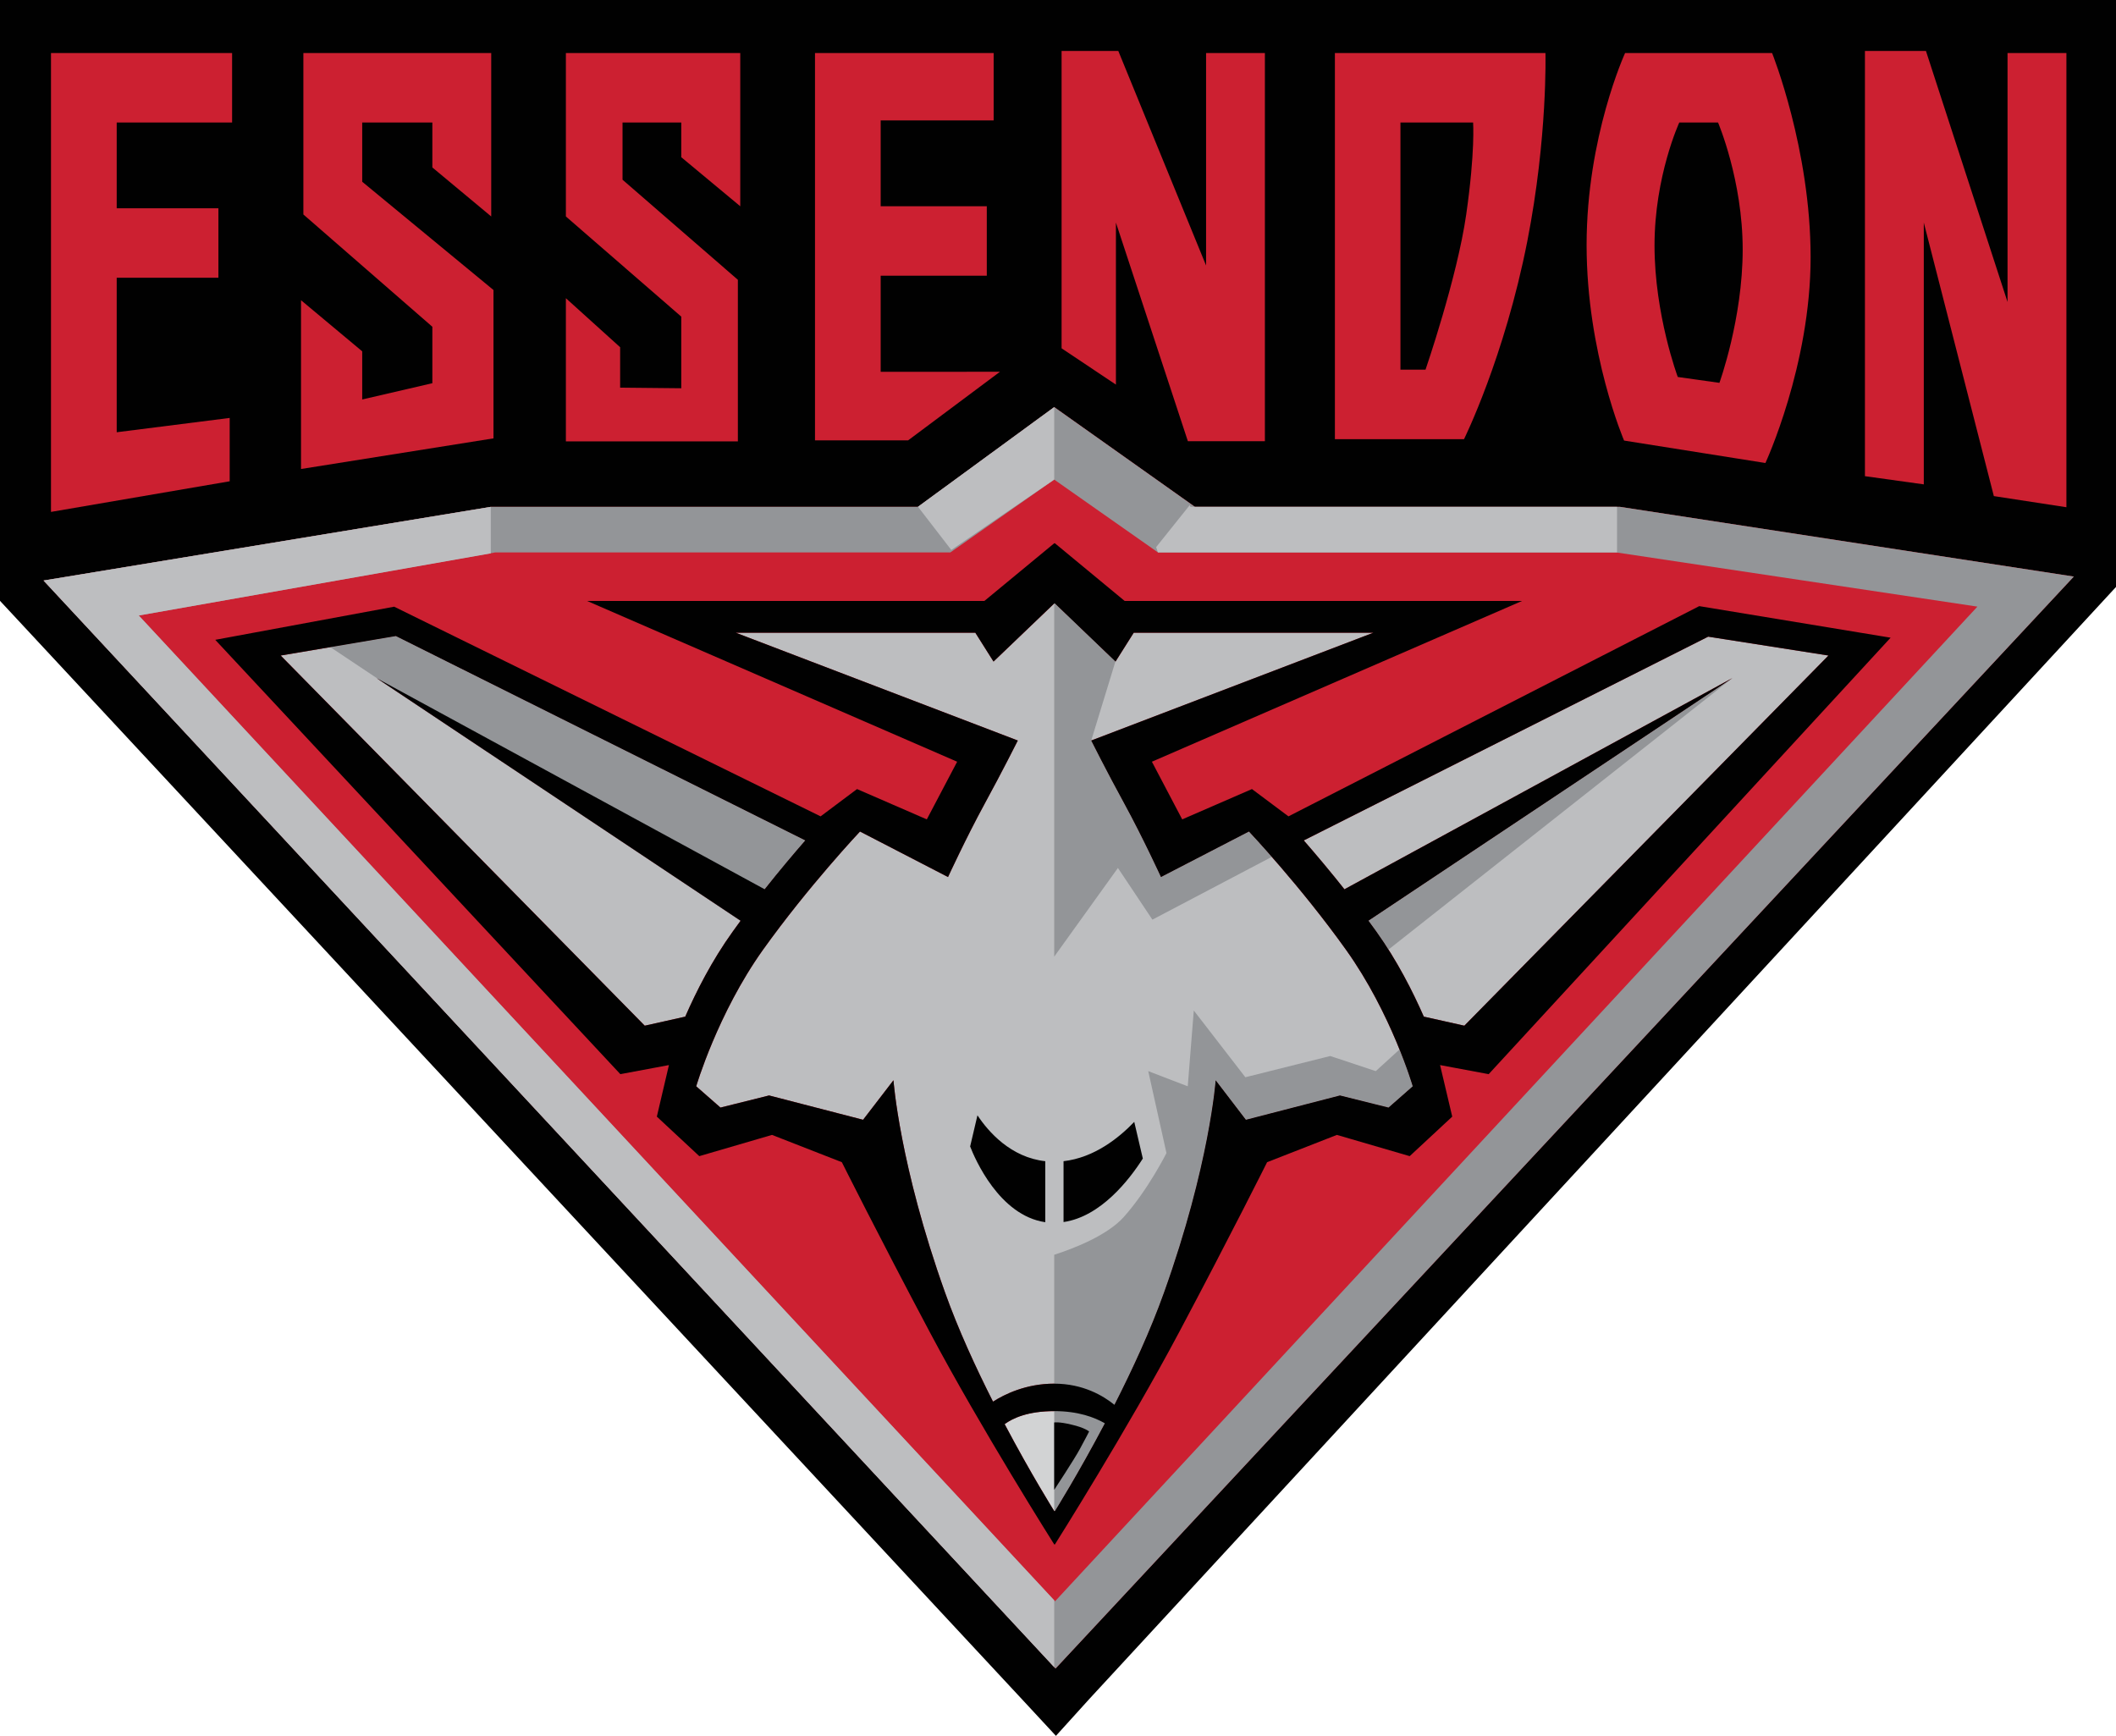
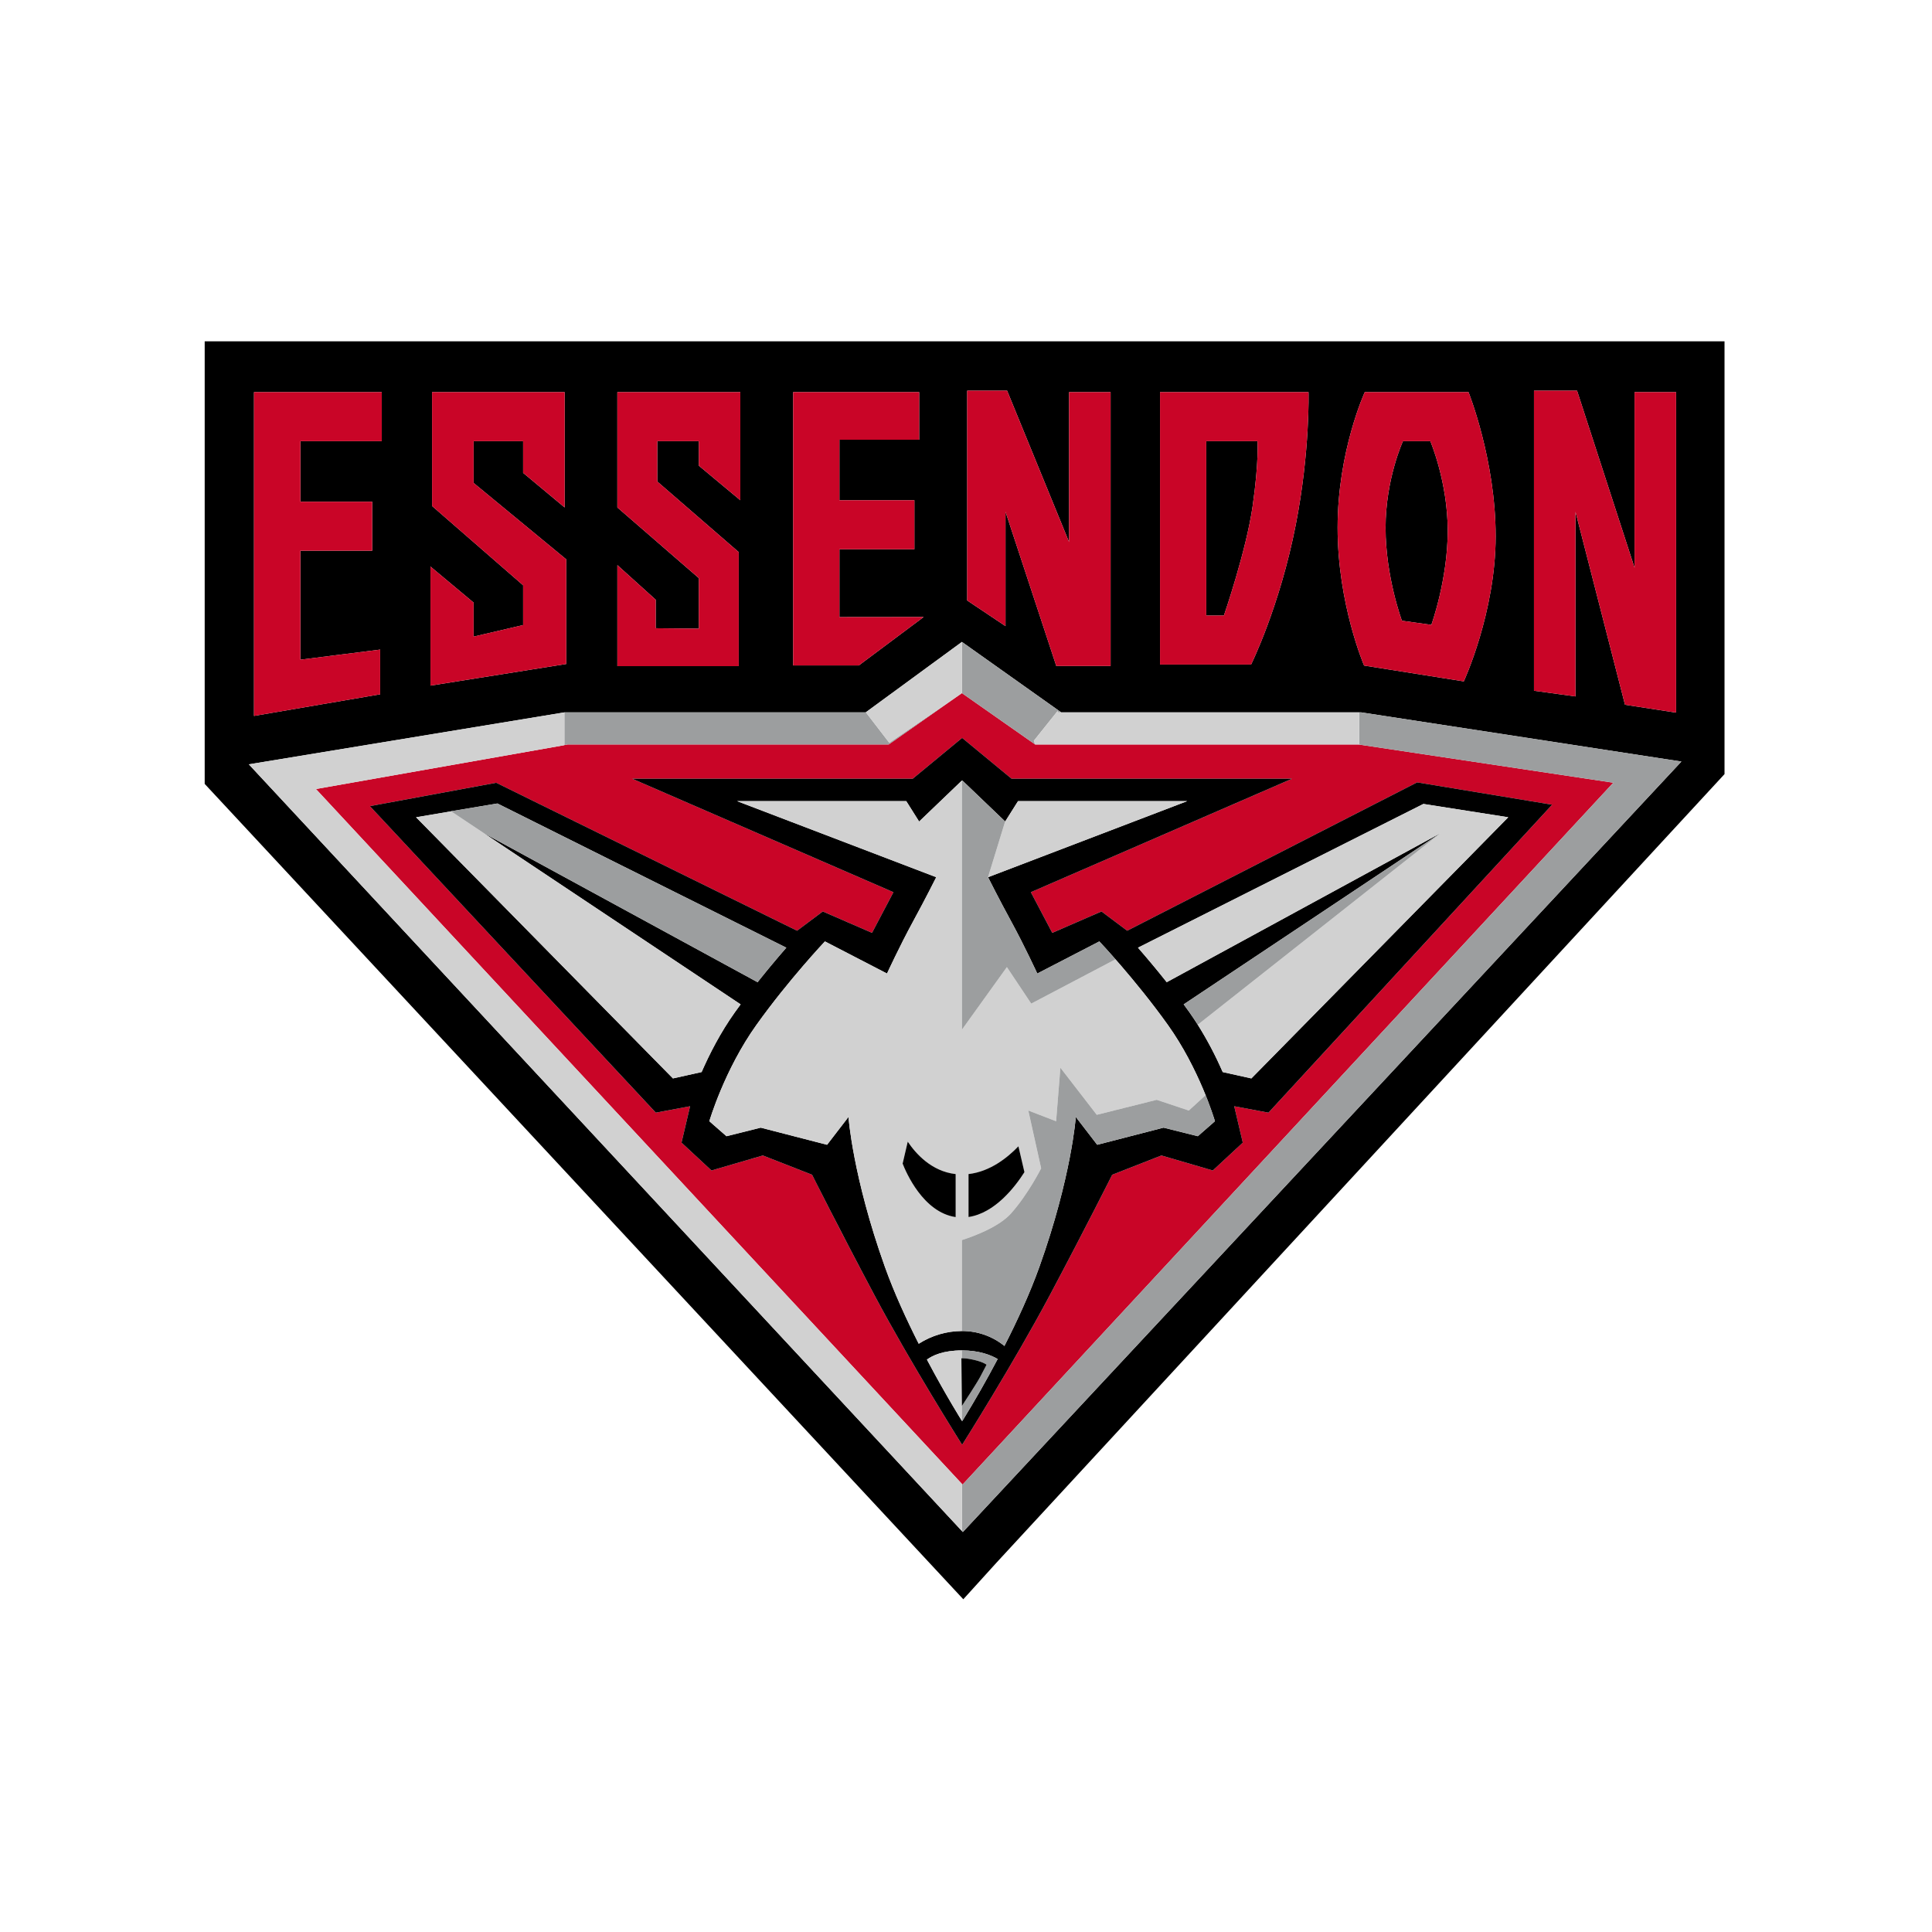
- <svg xmlns="http://www.w3.org/2000/svg" version="1.1" id="Layer_1" x="0px" y="0px" viewBox="0 0 270.693 222.059" width="349.144" height="286.415" style="enable-background:new 0 0 270.693 222.059;" xml:space="preserve">
-   <style type="text/css">
- 
- 	.st0{fill-rule:evenodd;clip-rule:evenodd;fill:#010101;}
- 
- 	.st1{fill-rule:evenodd;clip-rule:evenodd;fill:#CC2031;}
- 
- 	.st2{fill:#CC2031;}
- 
- 	.st3{fill:#BDBEC0;}
- 
- 	.st4{fill:#D2D3D4;}
- 
- 	.st5{fill-rule:evenodd;clip-rule:evenodd;fill:#939598;}
- 
- 	.st6{fill:#939598;}
- 
- 	.st7{fill:#010101;}
- 
- 	.st8{display:none;fill:none;}
- 
- </style>
-   <polygon class="st0" points="0,0 0,76.861 130.775,217.416 135.081,222.059 139.337,217.358 270.693,75.087 270.693,0 " />
-   <polygon class="st1" points="6.523,6.789 6.523,65.485 29.383,61.567 29.383,53.464 14.93,55.296 14.93,35.529 27.94,35.529    27.94,26.645 14.93,26.645 14.93,15.671 29.691,15.671 29.691,6.789 " />
-   <polygon class="st2" points="38.809,6.789 38.809,27.434 55.31,41.801 55.31,49.022 46.337,51.103 46.337,44.944 38.51,38.406    38.51,59.996 63.13,56.077 63.13,37.1 46.337,23.251 46.337,15.671 55.31,15.671 55.31,21.421 62.84,27.692 62.84,6.789 " />
-   <polygon class="st2" points="72.392,6.789 72.392,27.692 87.154,40.504 87.154,49.668 79.333,49.589 79.333,44.419 72.392,38.148    72.392,56.464 94.394,56.464 94.394,35.792 79.639,22.992 79.639,15.671 87.154,15.671 87.154,20.112 94.7,26.386 94.7,6.789 " />
-   <polygon class="st2" points="112.661,35.269 126.237,35.269 126.237,26.386 112.661,26.386 112.661,15.407 127.115,15.407    127.115,6.789 104.26,6.789 104.26,56.336 116.167,56.336 127.923,47.557 112.661,47.564 " />
-   <polygon class="st2" points="135.805,44.557 135.805,6.521 143.062,6.521 154.29,33.964 154.29,6.789 161.813,6.789 161.813,56.441    151.961,56.441 142.756,28.475 142.756,49.2 " />
-   <polygon class="st2" points="238.575,60.914 238.575,6.521 246.38,6.521 256.818,38.632 256.818,6.789 264.349,6.789    264.349,64.887 255.067,63.463 246.105,28.475 246.105,61.962 " />
-   <path class="st2" d="M170.769,56.184V6.789h26.936c0,0,0.291,10.714-2.316,24.04c-2.917,14.89-8.104,25.355-8.104,25.355H170.769z    M179.155,15.671V47.29h3.208c0,0,4.048-11.761,5.206-19.856c1.161-8.101,0.88-11.763,0.88-11.763H179.155z" />
-   <path class="st1" d="M207.764,56.36c0,0-4.795-11.156-4.795-25.016c0-13.841,4.922-24.555,4.922-24.555H226.7   c0,0,4.926,12.27,4.926,26.119s-5.782,26.321-5.782,26.321L207.764,56.36z M219.96,48.975c0,0,2.976-8.191,2.976-17.057   c0-8.862-3.152-16.247-3.152-16.247h-4.958c0,0-3.168,6.861-3.168,15.731c0,8.867,2.974,16.823,2.974,16.823L219.96,48.975z" />
-   <polygon class="st2" points="265.297,73.757 135.032,213.445 5.57,74.264 62.783,64.839 117.432,64.839 134.862,52.078    152.866,64.839 207.246,64.839 " />
-   <path class="st3" d="M82.48,131.212L35.907,83.859l14.738-2.493l52.373,26.144c-1.445,1.66-3.276,3.82-5.205,6.257   c0.002-0.003,0.005-0.006,0.006-0.009L48.168,86.745l46.572,31.038c0.037-0.05,0.075-0.099,0.112-0.149   c-0.374,0.508-0.749,1.023-1.12,1.543c-2.669,3.714-4.668,7.665-6.07,10.876L82.48,131.212z" />
-   <path class="st4" d="M134.863,193.303c0,0-2.935-4.672-6.343-11.123c1.033-0.758,2.966-1.664,6.343-1.664   c3.067,0,5.168,0.8,6.478,1.561c-3.428,6.503-6.388,11.226-6.388,11.226H134.863z" />
-   <path class="st3" d="M177.63,141.685l-6.216-1.549l-12.03,3.111l-3.869-5.056c0,0-0.774,10.869-6.61,27.16   c-1.734,4.857-4.073,9.909-6.34,14.361c-1.403-1.142-3.998-2.708-7.703-2.708c-3.634,0-6.394,1.383-7.829,2.3   c-2.203-4.351-4.455-9.242-6.135-13.953c-5.827-16.291-6.6-27.16-6.6-27.16l-3.887,5.056l-12.026-3.111l-6.218,1.549l-3.103-2.72   c0,0,2.733-9.311,8.538-17.459c5.828-8.152,12.414-15.134,12.414-15.134l11.262,5.822c0,0,2.331-5.055,4.652-9.311   c2.329-4.272,4.273-8.152,4.273-8.152L94.12,80.939h30.649l2.329,3.692l7.764-7.432h0.09l7.754,7.432l2.329-3.692h30.66   l-36.099,13.792c0,0,1.941,3.88,4.277,8.152c2.324,4.256,4.646,9.311,4.646,9.311l11.254-5.822c0,0,6.602,6.982,12.422,15.134   c5.821,8.148,8.531,17.459,8.531,17.459L177.63,141.685z" />
-   <path class="st3" d="M182.143,130.052c-1.41-3.211-3.409-7.162-6.062-10.875c-0.336-0.472-0.675-0.936-1.017-1.398l46.556-31.035   l-49.624,27.013c0.096,0.124,0.196,0.255,0.294,0.38c-2.042-2.591-3.984-4.883-5.503-6.628l51.737-26.064l15.385,2.413   l-46.58,47.353L182.143,130.052z" />
-   <path class="st5" d="M143.012,111.034l4.412,6.611l15.275-8.032c-1.765-2.006-2.926-3.241-2.926-3.241l-11.254,5.823   c0,0-2.321-5.056-4.645-9.312c-2.337-4.272-4.278-8.151-4.278-8.151l3.096-10.109l-7.739-7.424h-0.09v45.177L143.012,111.034z" />
-   <path class="st6" d="M265.297,73.757L135.033,213.445L5.57,74.264l57.213-9.425h54.649l17.43-12.761l18.003,12.761h54.381   L265.297,73.757z M206.755,70.668h-58.621l-13.272-9.318l-13.286,9.318H63.355l-45.603,8.069l117.214,126.11L252.965,77.601   L206.755,70.668z" />
-   <path class="st5" d="M179.039,134.251l-3.043,2.772l-5.822-1.933l-10.86,2.716l-6.596-8.539l-0.773,9.698l-5.054-1.942l2.33,10.482   c0,0-2.33,4.659-5.433,8.148c-2.13,2.395-6.416,4.056-8.925,4.861v32.789h0.09c0,0,9.221-14.705,13.952-27.952   c5.837-16.291,6.61-27.16,6.61-27.16l3.87,5.056l12.03-3.112l6.216,1.55l3.096-2.72   C180.727,138.965,180.176,137.073,179.039,134.251" />
-   <path class="st6" d="M42.243,82.771l52.496,35.012c2.992-4.064,6.078-7.748,8.278-10.273L50.644,81.367L42.243,82.771z" />
-   <path class="st5" d="M175.066,117.783c0.34,0.467,0.678,0.927,1.015,1.394c0.533,0.754,1.049,1.532,1.543,2.296l43.997-34.728   L175.066,117.783z" />
-   <polygon class="st3" points="134.863,61.35 134.863,52.078 117.432,64.823 121.697,70.354 " />
-   <polygon class="st3" points="206.755,70.668 206.862,70.684 206.862,64.839 152.284,64.839 152.203,64.615 147.9,69.991    148.134,70.668 " />
-   <polygon class="st3" points="134.863,204.718 17.752,78.737 62.784,70.789 62.784,64.84 5.57,74.264 134.863,213.27 " />
-   <path class="st7" d="M133.718,148.546c-4.412-0.483-7.273-3.759-8.675-5.87l-0.936,3.983c0.599,1.548,3.718,8.832,9.611,9.691   V148.546z" />
-   <path class="st7" d="M145.101,143.515c-1.959,2.047-5.12,4.583-9.045,5.03v7.785c4.772-0.694,8.425-5.43,10.142-8.124   L145.101,143.515z" />
-   <path class="st0" d="M134.863,190.587c0,0,2.62-3.984,3.289-5.24c0.692-1.261,1.176-2.226,1.176-2.226s-0.549-0.487-2.241-0.873   c-1.646-0.404-2.227-0.277-2.227-0.277L134.863,190.587z" />
-   <path class="st7" d="M241.861,81.576l-24.481-4.038l-52.552,26.894l-4.669-3.492l-8.923,3.878l-3.878-7.376l47.355-20.566h-50.839   l-8.922-7.378h-0.089l-8.933,7.378H75.103l47.343,20.566l-3.883,7.376l-8.926-3.878l-4.659,3.492L50.424,77.61l-22.888,4.239   l51.823,55.562l6.215-1.162l-1.547,6.594l5.432,5.056l9.302-2.717l8.934,3.492c0,0,4.651,9.31,11.245,21.73   c6.604,12.425,15.923,27.164,15.923,27.164h0.089c0,0,9.302-14.739,15.898-27.164c6.599-12.42,11.245-21.73,11.245-21.73   l8.929-3.492l9.314,2.717l5.442-5.056l-1.556-6.594l6.217,1.162L241.861,81.576z M82.48,131.211L35.906,83.858l14.738-2.492   l52.374,26.143c-1.445,1.66-3.276,3.82-5.205,6.257c0.002-0.003,0.005-0.006,0.006-0.009L48.167,86.744l46.572,31.038   c0.038-0.05,0.076-0.099,0.113-0.149c-0.375,0.509-0.75,1.023-1.12,1.544c-2.669,3.713-4.668,7.664-6.07,10.875L82.48,131.211z    M134.863,193.303c0,0-2.936-4.672-6.343-11.123c1.032-0.758,2.966-1.664,6.343-1.664c3.067,0,5.167,0.799,6.478,1.56   c-3.428,6.504-6.389,11.227-6.389,11.227H134.863z M177.63,141.685l-6.215-1.55l-12.031,3.112l-3.869-5.056   c0,0-0.773,10.869-6.61,27.16c-1.733,4.857-4.073,9.909-6.34,14.361c-1.403-1.143-3.998-2.709-7.702-2.709   c-3.635,0-6.395,1.384-7.83,2.301c-2.203-4.351-4.454-9.243-6.134-13.953c-5.828-16.291-6.601-27.16-6.601-27.16l-3.887,5.056   l-12.026-3.112l-6.218,1.55l-3.103-2.72c0,0,2.733-9.311,8.538-17.459c5.828-8.152,12.414-15.134,12.414-15.134l11.262,5.822   c0,0,2.331-5.055,4.652-9.311c2.33-4.272,4.274-8.152,4.274-8.152L94.12,80.939h30.649l2.329,3.692l7.765-7.432h0.089l7.754,7.432   l2.33-3.692h30.659l-36.099,13.792c0,0,1.941,3.88,4.278,8.152c2.324,4.256,4.645,9.311,4.645,9.311l11.254-5.822   c0,0,6.602,6.982,12.422,15.134c5.821,8.148,8.531,17.459,8.531,17.459L177.63,141.685z M182.143,130.052   c-1.41-3.211-3.409-7.162-6.062-10.875c-0.336-0.472-0.675-0.936-1.017-1.398l46.556-31.035l-49.624,27.013   c0.096,0.124,0.196,0.255,0.294,0.38c-2.042-2.591-3.984-4.883-5.503-6.628l51.737-26.064l15.385,2.413l-46.58,47.353   L182.143,130.052z" />
-   <polyline class="st8" points="-13.514,230.802 283.473,230.802 283.473,-9.245 -13.514,-9.245 -13.514,230.802 " />
+ <svg xmlns="http://www.w3.org/2000/svg" viewBox="0 0 200 200">
+   <g fill="none" fill-rule="evenodd">
+     <path fill="#000" d="M148.173 64.683s1.693-4.68 1.693-9.74c0-5.061-1.8-9.273-1.8-9.273h-2.833s-1.798 3.915-1.798 8.978c0 5.061 1.692 9.608 1.692 9.608l3.046.427zm-23.3-19.016v18.055h1.825s2.314-6.714 2.975-11.34c.662-4.626.5-6.715.5-6.715h-5.3z" />
+     <path fill="#000" d="M158.797 71.503V40.444h4.46l5.953 18.33v-18.18h4.299V73.77l-5.29-.815-5.126-19.976v19.115l-4.296-.591zM138.468 54.62c0-7.909 2.812-14.027 2.812-14.027h10.74s2.81 7.007 2.81 14.916c0 7.909-3.299 15.027-3.299 15.027l-10.321-1.637s-2.742-6.37-2.742-14.279zm-18.384 14.176V40.593h15.374s.168 6.118-1.32 13.73c-1.663 8.503-4.627 14.473-4.627 14.473h-9.427zm-19.961-6.637V40.444h4.134l6.413 15.666V40.593h4.298v28.352h-5.62L104.09 52.98v11.835l-3.968-2.655zm-5.466-10.374v5.073h-7.76v7.023l8.72-.01-6.711 5.013h-6.799v-28.29h13.046v4.924h-8.256v6.267h7.76zM72.34 65.078v-5.235l-8.432-7.311V40.593h12.73v11.192l-4.298-3.581v-2.537h-4.298v4.179l8.432 7.31v11.802H63.91V58.5l3.968 3.581v2.954l4.464.043zm-18.187-.371v-4.119l-9.425-8.206V40.593h13.724v11.939l-4.299-3.582v-3.283h-5.126v4.327l9.59 7.909v10.834l-14.054 2.238V58.65l4.464 3.73v3.522l5.126-1.194zm4.27 9.038h31.203l.008-.006-.002-.005 9.946-7.283 10.278 7.294h31.058l33.144 5.09-74.384 79.76-73.915-79.472 32.666-5.378zM38.53 51.935v5.074h-7.432V68.29l8.259-1.044v4.627l-13.063 2.238V40.593h13.228v5.074h-8.424v6.267h7.432zM21.19 35.334v45.815l78.53 84.407 3.435-3.788 75-81.235.367-.399v-44.8H21.19z" />
+     <path fill="#C90527" d="M99.578 149.53s-5.318-8.42-9.085-15.511a629.95 629.95 0 0 1-6.426-12.41l-5.096-1.994-5.319 1.552-3.102-2.883.887-3.767-3.547.666L38.293 83.45l13.073-2.418 31.15 15.316 2.659-1.995 5.096 2.216 2.216-4.21-27.034-11.744h29.029l5.096-4.21h.045l5.096 4.21h29.03l-27.036 11.743 2.217 4.21 5.096-2.215 2.66 1.995 30.016-15.356 13.974 2.309-29.365 31.882-3.545-.666.884 3.767-3.101 2.883-5.318-1.552-5.097 1.994s-2.659 5.318-6.426 12.41c-3.768 7.091-9.085 15.51-9.085 15.51h-.045zm67.432-68.504-26.318-3.949v.003l-.059-.011h-33.47l-7.585-5.318-7.584 5.318H58.751l-.327.058v.012l-25.72 4.54 66.874 71.934.065.07 67.367-72.657z" />
+     <path fill="#9C9E9F" d="M58.751 77.069h33.244l7.584-5.318-7.519 5.14-2.424-3.152-.009.007H58.425v3.381z" />
+     <path fill="#9C9E9F" d="m107.163 77.069-.14-.385 2.457-3.074.05.136h.327l-10.28-7.294v5.299z" />
+     <path fill="#9C9E9F" d="m167.01 81.026-67.368 72.656-.063-.07v4.88L25.76 79.124l73.915 79.473 74.385-79.762-33.146-5.09h-.22v3.334z" />
+     <path fill="#000" d="M103.978 139.333a6.922 6.922 0 0 0-4.4-1.547 8.342 8.342 0 0 0-4.471 1.318c-1.259-2.484-2.545-5.277-3.506-7.966-3.324-9.307-3.767-15.511-3.767-15.511l-2.216 2.88-6.87-1.772-3.544.886-1.774-1.552s1.552-5.318 4.876-9.97c3.324-4.655 7.09-8.644 7.09-8.644l6.427 3.325s1.33-2.881 2.659-5.318c1.33-2.438 2.437-4.655 2.437-4.655l-20.608-7.871h17.507l1.33 2.11 4.43-4.247h.045l4.43 4.24-.002.004.004.002 1.33-2.109h17.505l-20.608 7.871s1.108 2.217 2.437 4.655c1.33 2.437 2.66 5.318 2.66 5.318l6.425-3.325s3.767 3.989 7.092 8.643c3.237 4.532 4.792 9.692 4.87 9.957l.005.014-1.774 1.552-3.545-.886-6.87 1.772-2.215-2.88s-.442 6.204-3.767 15.511c-.99 2.771-2.326 5.655-3.622 8.195zm-4.4 7.76s-1.675-2.667-3.622-6.348c.59-.435 1.694-.951 3.622-.951 1.751 0 2.95.456 3.7.89a108.834 108.834 0 0 1-3.655 6.41h-.045zm-21.936-44.412-.153.2.153-.2zm-7.979 8.956L43.072 84.603l3.63-.615-.012-.008 4.803-.803L81.4 98.104l-.509.589-.336.393-.212.25c-.137.162-.278.33-.419.5l-.162.193a179.8 179.8 0 0 0-.471.572l-.134.166-.51.63-.116.149-.104.132-28.299-15.406-.046-.024 26.587 17.724c-.192.264-.386.527-.579.797-1.516 2.122-2.659 4.378-3.458 6.21l-2.968.658zm77.685-28.414 8.784 1.38-26.592 27.034-2.967-.659a36.463 36.463 0 0 0-2.587-4.908 31.656 31.656 0 0 0-.872-1.301c-.192-.27-.386-.533-.58-.798l26.586-17.723-28.341 15.428a102.63 102.63 0 0 0-2.975-3.572l29.544-14.88zm-32.214 38.386 5.096-1.995 5.319 1.553 3.103-2.882-.886-3.767 3.545.664L160.677 83.3l-13.974-2.309-30.018 15.357-2.659-1.994-5.096 2.215-2.217-4.21 27.035-11.745h-29.029l-5.096-4.209h-.045l-5.096 4.21h-29.03l27.036 11.744-2.217 4.21-5.096-2.215-2.66 1.994-31.147-15.316-13.076 2.419 29.598 31.731 3.547-.664-.886 3.767 3.101 2.882 5.318-1.553 5.097 1.995s2.659 5.317 6.426 12.409c3.767 7.091 9.085 15.512 9.085 15.512h.045s5.317-8.42 9.085-15.512c3.767-7.092 6.426-12.409 6.426-12.409z" />
+     <path fill="#D1D1D1" d="M98.93 125.992c-3.363-.488-5.146-4.65-5.49-5.536l.53-2.272c.806 1.21 2.442 3.076 4.96 3.358v4.45zm1.33-4.453c2.242-.255 4.049-1.708 5.166-2.875l.624 2.678c-.98 1.538-3.064 4.241-5.79 4.643v-4.446zm4.416 4.06c1.772-1.995 3.101-4.654 3.101-4.654l-1.33-5.983 2.881 1.108.444-5.54 3.767 4.874 6.204-1.55 3.325 1.108 1.734-1.59c.61 1.51.926 2.558.964 2.684-.078-.265-1.634-5.427-4.87-9.959-3.325-4.654-7.09-8.641-7.09-8.641s.66.703 1.67 1.853l-8.726 4.584-2.518-3.78-4.654 6.477V80.8l-4.431 4.246-1.33-2.11H76.312l20.608 7.872s-1.11 2.216-2.437 4.653c-1.331 2.437-2.66 5.32-2.66 5.32l-6.427-3.325s-3.767 3.987-7.09 8.641c-3.325 4.653-4.875 9.973-4.875 9.973l1.772 1.55 3.545-.886 6.87 1.773 2.216-2.88s.443 6.205 3.768 15.51c.96 2.689 2.246 5.482 3.504 7.967a8.342 8.342 0 0 1 4.472-1.319v-9.411c1.433-.465 3.885-1.414 5.098-2.775zm-5.098 19.941-.055-4.928s.02-.003.055-.005v-.813c-1.928 0-3.031.516-3.623.95a108.035 108.035 0 0 0 3.623 6.348v-1.551z" />
+     <path fill="#D1D1D1" d="M122.89 82.936h-17.505l-1.33 2.11-.004-.003-1.769 5.765z" />
+     <path fill="#000" d="m93.97 118.184-.53 2.273c.344.886 2.127 5.047 5.49 5.536v-4.452c-2.518-.28-4.155-2.149-4.96-3.357m12.08 3.158-.623-2.678c-1.118 1.167-2.926 2.62-5.166 2.875v4.446c2.724-.402 4.809-3.105 5.788-4.643" />
+     <path fill="#9C9E9F" d="m104.232 100.114 2.52 3.78 8.723-4.585a80.042 80.042 0 0 0-1.67-1.853l-6.427 3.325s-1.33-2.882-2.658-5.32c-1.33-2.437-2.439-4.653-2.439-4.653l1.77-5.766v-.004L99.623 80.8h-.043v25.79l4.653-6.476zm-4.654 39.68v.813c.133-.007.528-.005 1.276.17.954.225 1.273.498 1.273.498s-.277.554-.665 1.276c-.387.717-1.88 2.982-1.884 2.99v1.55h.045s1.695-2.695 3.655-6.407c-.749-.434-1.949-.89-3.7-.89m14.005-21.287 6.87-1.773 3.545.886 1.771-1.55-.002-.014a32.716 32.716 0 0 0-.964-2.685l-1.736 1.591-3.323-1.11-6.206 1.552-3.767-4.874-.442 5.54-2.88-1.108 1.329 5.982s-1.33 2.66-3.103 4.655c-1.211 1.363-3.664 2.31-5.097 2.774v9.412a6.92 6.92 0 0 1 4.4 1.549c1.295-2.542 2.632-5.425 3.621-8.195 3.325-9.307 3.768-15.512 3.768-15.512l2.216 2.88z" />
+     <path fill="#000" d="M99.578 145.54c.005-.006 1.497-2.272 1.884-2.99.388-.72.665-1.276.665-1.276s-.32-.272-1.273-.496c-.748-.176-1.143-.178-1.276-.17-.034 0-.055.004-.055.004l.055 4.929z" />
+     <path fill="#D1D1D1" d="m79.923 99.836-.162.194.162-.194m.631-.749c-.071.085-.14.163-.212.25.072-.087.14-.167.212-.25m-1.907 2.31-.117.148.117-.148m2.753-3.293c-.163.186-.333.381-.51.589.177-.206.349-.403.51-.589m-4.731 5.868L50.082 86.247l.046.025-3.425-2.284-3.63.616 26.59 27.033 2.967-.66c.8-1.83 1.943-4.086 3.46-6.21.192-.267.385-.532.579-.795m72.451-17.724-25.128 19.832c-.002-.003-.005-.006-.006-.01a36.463 36.463 0 0 1 2.587 4.908l2.967.66 26.592-27.035-8.784-1.38-29.544 14.882c.826.946 1.871 2.18 2.975 3.57l28.34-15.427zm-25.54 19.197" />
+     <path fill="#9C9E9F" d="m77.489 102.881.153-.2-.153.2m.937-1.203c.035-.043.07-.088.103-.132.04-.05.08-.098.118-.148.172-.214.34-.424.508-.63l.136-.166c.159-.195.316-.387.471-.573l.16-.192c.143-.17.282-.338.42-.501l.211-.249.338-.395.508-.588-29.907-14.927-4.803.802.012.009 3.426 2.285 28.299 15.405zm70.694-15.43-26.586 17.724c.194.263.388.528.58.796.16.225.315.45.466.677.138.21.275.417.406.625.001.004.004.007.006.01l25.128-19.832z" />
+     <path fill="#D1D1D1" d="M99.578 71.75v-5.298l-9.946 7.281.005.006 2.423 3.151zm9.902 1.861-2.458 3.074.141.385h33.47l.06.01v-3.335h-31.164zm-9.902 84.882v-4.88L32.704 81.678l25.72-4.54v-3.393L25.76 79.124z" />
+     <path fill="#C90527" d="M39.521 45.667v-5.074H26.294v33.518l13.061-2.237v-4.627l-8.26 1.044V57.008h7.434v-5.074h-7.433v-6.267zm5.042 12.983v12.324l14.055-2.238V57.903l-9.59-7.91v-4.325h5.126v3.282l4.3 3.582V40.593H44.728v11.79l9.425 8.206v4.118l-5.126 1.194V62.38zm19.346-.15v10.458h12.566V57.157l-8.432-7.312v-4.177h4.298v2.536l4.299 3.581V40.593H63.909v11.939l8.432 7.31v5.236l-4.464-.043V62.08zm31.244-12.982v-4.925H82.107v28.291h6.799l6.712-5.013-8.721.01v-7.023h7.76v-5.073h-7.76v-6.267zm14.194 23.427h5.622V40.593h-4.3V56.11l-6.413-15.666h-4.134v21.715l3.968 2.655V52.98zm58.872 4.01 5.29.813V40.593h-4.3v18.182l-5.951-18.331h-4.46v31.059l4.295.591V52.98zm-38.546-20.573c-.661 4.626-2.976 11.34-2.976 11.34h-1.824V45.667h5.3s.162 2.089-.5 6.715m5.785-11.789h-15.374v28.203h9.427s2.964-5.97 4.627-14.473c1.488-7.61 1.32-13.73 1.32-13.73m9.775 5.077h2.834s1.8 4.211 1.8 9.273c0 5.061-1.694 9.74-1.694 9.74l-3.046-.428s-1.694-4.546-1.694-9.608c0-5.061 1.8-8.978 1.8-8.978zm6.298 24.866s3.3-7.119 3.3-15.028c0-7.908-2.81-14.914-2.81-14.914h-10.742s-2.81 6.118-2.81 14.027c0 7.907 2.74 14.277 2.74 14.277l10.322 1.638z" />
+   </g>
</svg>
